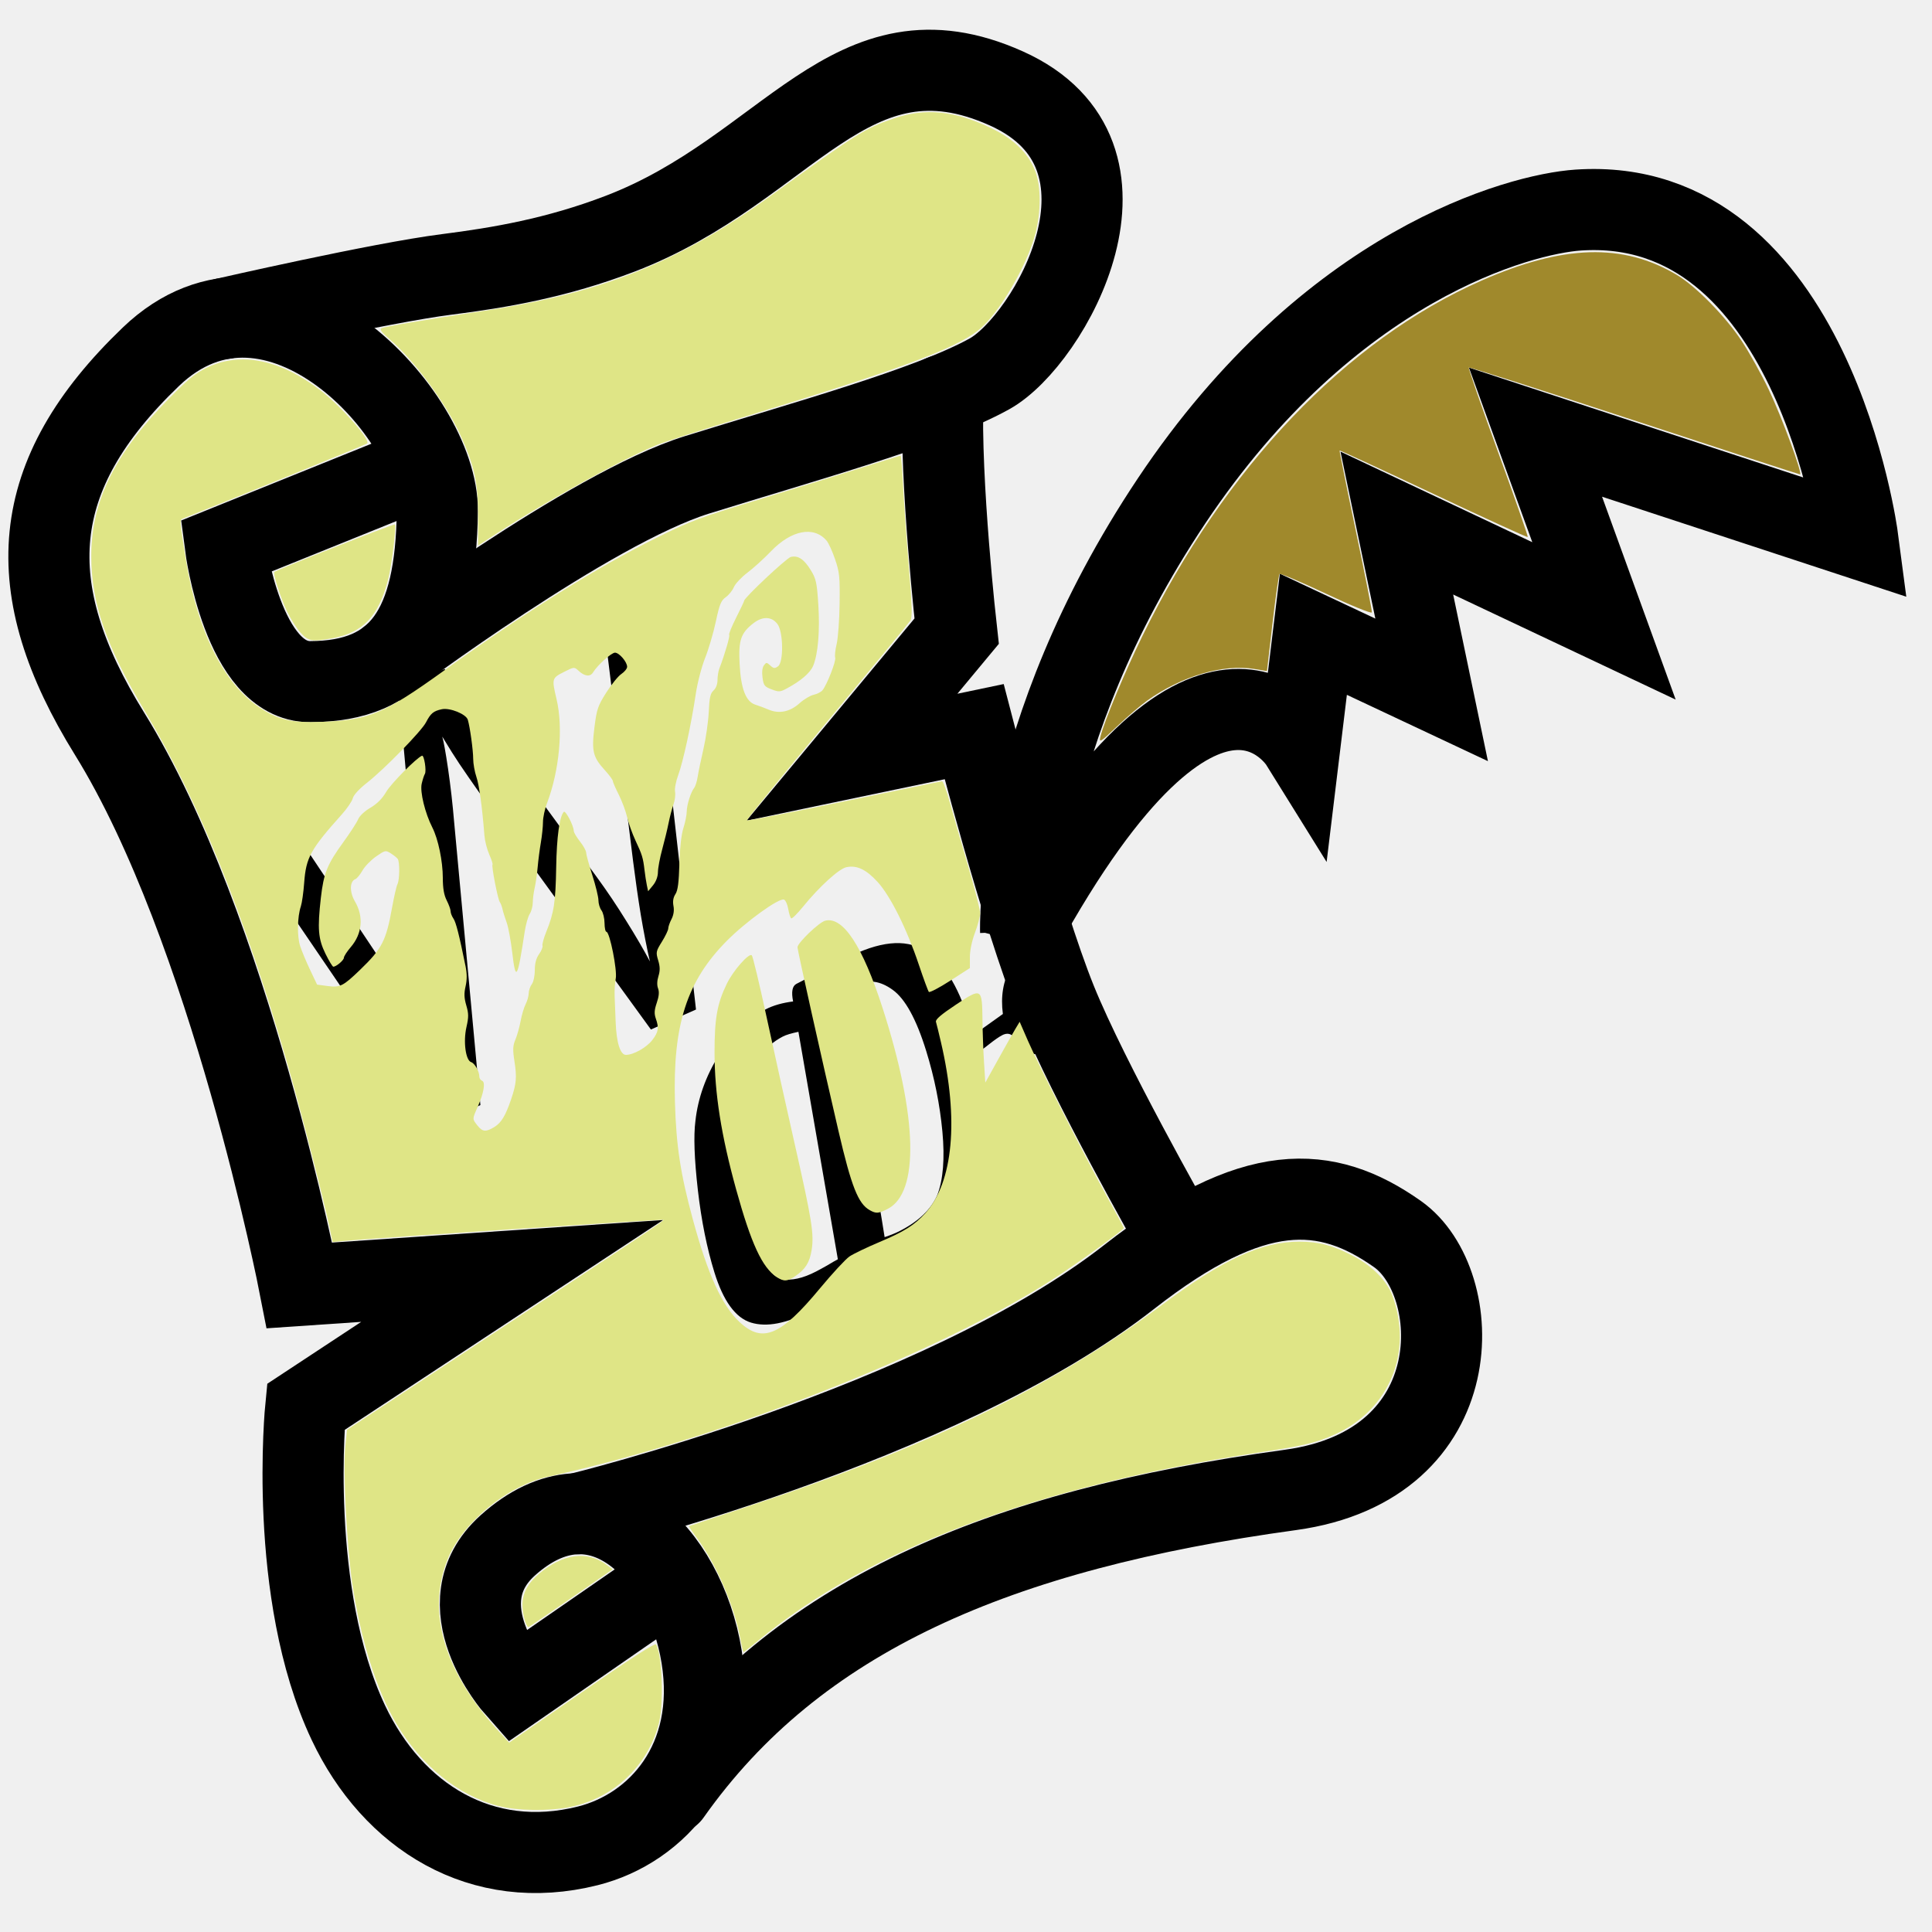
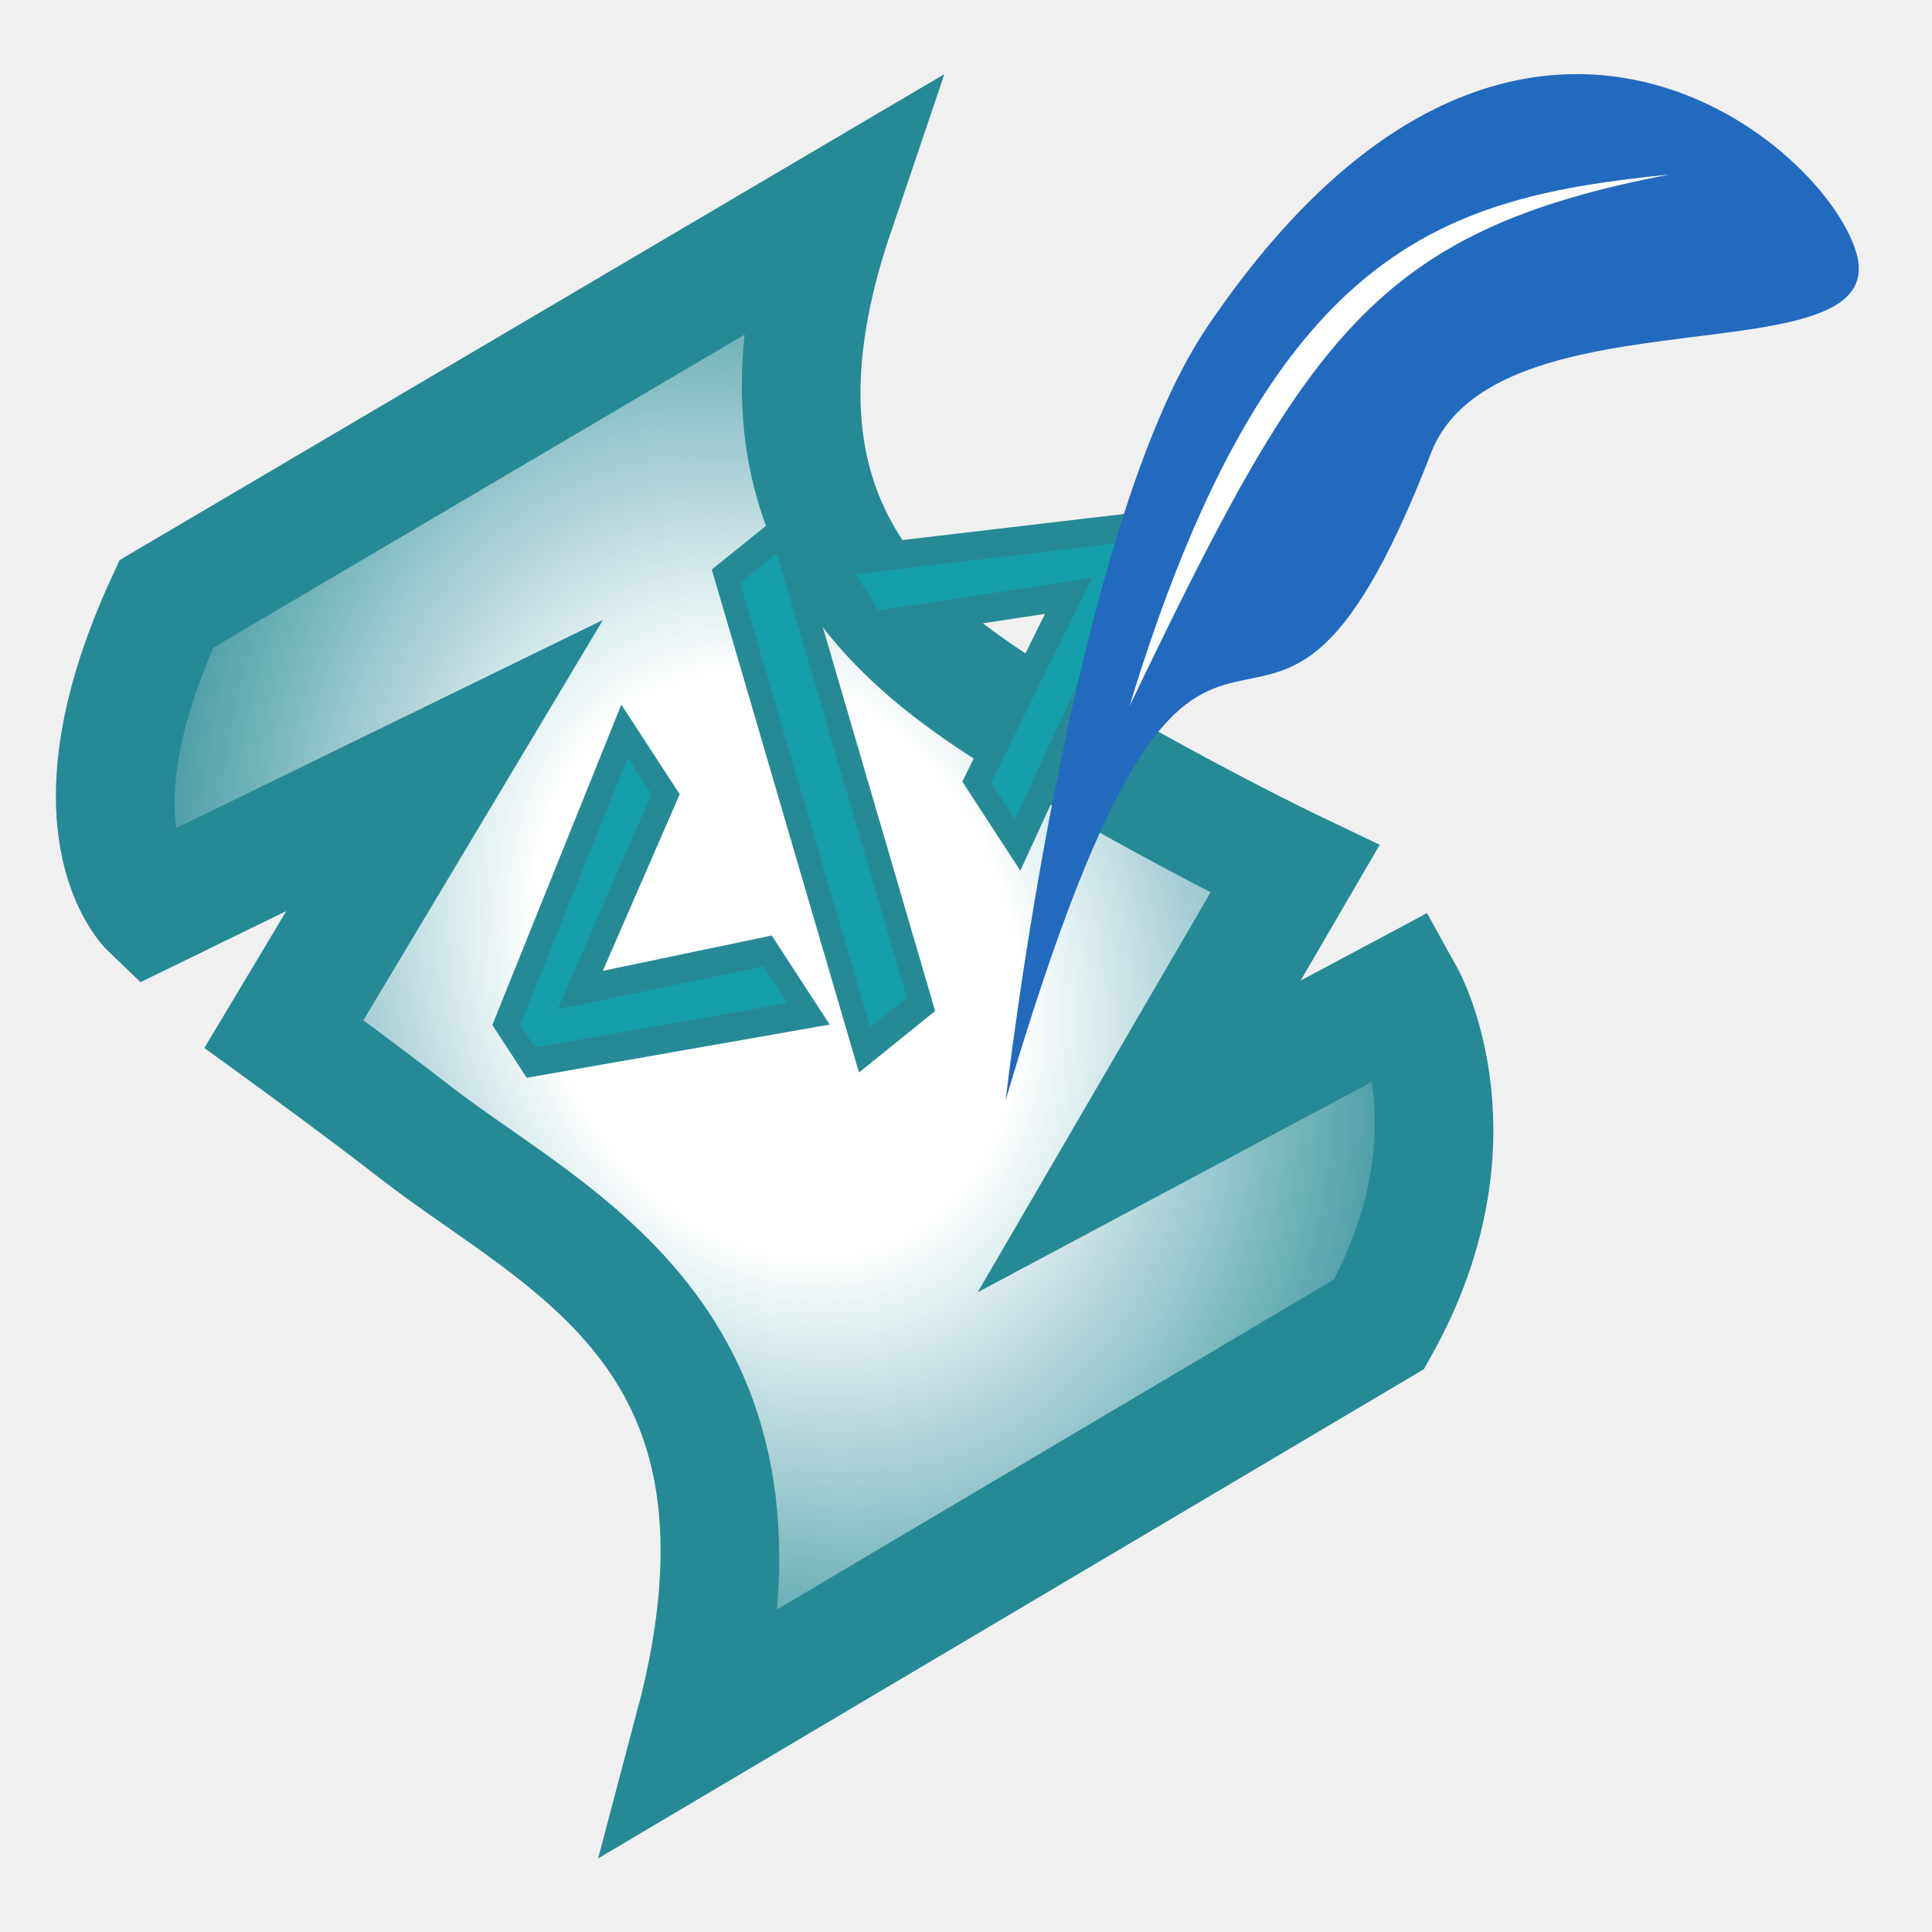
<svg xmlns="http://www.w3.org/2000/svg" xmlns:xlink="http://www.w3.org/1999/xlink" width="128" height="128" viewBox="0 0 128 128" version="1.1" id="svg1">
  <defs id="defs1">
-     <pattern xlink:href="#pattern6-7" preserveAspectRatio="xMidYMid" id="pattern12" patternTransform="translate(190,350)" />
-     <pattern patternUnits="userSpaceOnUse" width="29" height="20" patternTransform="translate(190,350)" preserveAspectRatio="xMidYMid" style="fill:#000000" id="pattern6-7">
-       <path style="fill:none;stroke:#000000;stroke-width:10;stroke-linecap:butt;stroke-dasharray:none;paint-order:stroke markers fill;stop-color:#000000" d="M 0,5 C 19,5 10,15 29,15" id="path4-2" />
-     </pattern>
+     <linearGradient id="linearGradient2613">
+       <stop style="stop-color:#ffffff;stop-opacity:1;" offset="0.358" id="stop2613" />
+       <stop style="stop-color:#268a96;stop-opacity:1;" offset="1" id="stop2614" />
+     </linearGradient>
+     <radialGradient xlink:href="#linearGradient2613" id="radialGradient2614" cx="54.229" cy="64.002" fx="54.229" fy="64.002" r="49.283" gradientTransform="matrix(1,0,0,1.208846,0,-13.36647)" gradientUnits="userSpaceOnUse" />
  </defs>
-   <g id="layer1">
-     <path style="fill:none;fill-opacity:1;stroke:#000000;stroke-width:5.373;stroke-linecap:round;stroke-linejoin:miter;stroke-dasharray:none;stroke-dashoffset:42.331;stroke-opacity:1;paint-order:normal" d="m 28.2,30.845 -13.264,5.353 c 0,0 1.162,8.971 5.615,8.963 5.949,-0.011 8.333,-3.577 8.423,-11.3 C 29.049,27.476 18.2,15.773 9.998,23.634 1.797,31.494 1.281,38.966 7.251,48.6 15.225,61.467 19.84,85.163 19.84,85.163 l 14.094,-0.961 -13.678,9.014 c 0,0 -1.235,12.319 2.825,20.919 2.932,6.211 8.825,9.927 15.867,8.157 4.614,-1.159 8.645,-5.65 7.537,-12.528 -1.108,-6.878 -6.872,-12.773 -12.856,-7.369 -4.34,3.919 0.52,9.396 0.52,9.396 l 9.396,-6.498" id="path5" />
-     <path style="fill:none;fill-opacity:1;stroke:#000000;stroke-width:5.373;stroke-linecap:round;stroke-linejoin:miter;stroke-dasharray:none;stroke-dashoffset:42.331;stroke-opacity:1;paint-order:normal" d="m 14.883,21.099 c 0,0 10.283,-2.356 14.713,-2.919 3.514,-0.447 7.289,-1.088 11.49,-2.697 C 52.248,11.209 56.336,1.213 66.676,5.86 76.503,10.277 69.538,22.562 65.548,24.773 61.558,26.984 53.257,29.254 46.164,31.465 39.07,33.675 25.773,43.644 25.773,43.644" id="path6" />
-     <path style="fill:none;fill-opacity:1;stroke:#000000;stroke-width:5.373;stroke-linecap:round;stroke-linejoin:miter;stroke-dasharray:none;stroke-dashoffset:42.331;stroke-opacity:1;paint-order:normal" d="M 44.425,118.863 C 52.756,107.06 66.13,101.37 85.498,98.711 97.578,97.052 97.071,84.927 92.591,81.762 87.85,78.412 83.033,78.17 74.812,84.6 62.179,94.483 38.281,100.287 38.281,100.287" id="path7" />
-     <path style="fill:none;fill-opacity:1;stroke:#000000;stroke-width:5.373;stroke-linecap:round;stroke-linejoin:miter;stroke-dasharray:none;stroke-dashoffset:42.331;stroke-opacity:1;paint-order:normal" d="m 62.473,26.189 c -0.217,5.697 0.906,15.63 0.906,15.63 l -6.934,8.347 8.092,-1.691 c 0,0 3.112,12.085 5.444,17.853 2.131,5.271 7.759,15.188 7.759,15.188" id="path8" />
-     <text xml:space="preserve" style="font-weight:bold;font-size:9.749px;line-height:0;font-family:sans-serif;-inkscape-font-specification:'sans-serif Bold';text-align:start;writing-mode:lr-tb;direction:ltr;text-anchor:start;fill:none;fill-opacity:1;stroke:#000000;stroke-width:5.373;stroke-linecap:round;stroke-linejoin:miter;stroke-dasharray:none;stroke-dashoffset:42.331;stroke-opacity:1;paint-order:normal" x="11.155" y="45.565" id="text9">
-       <tspan id="tspan9" style="fill:none;fill-opacity:1;stroke:#000000;stroke-width:5.373;stroke-linecap:round;stroke-linejoin:miter;stroke-dasharray:none;stroke-opacity:1;paint-order:normal" x="11.155" y="45.565" />
-     </text>
-     <text xml:space="preserve" style="font-style:normal;font-variant:normal;font-weight:normal;font-stretch:normal;font-size:37.105px;line-height:0;font-family:Gigi;-inkscape-font-specification:Gigi;text-align:start;writing-mode:lr-tb;direction:ltr;text-anchor:start;fill:#beefc1;stroke:#000000;stroke-width:0;stroke-linejoin:bevel;stroke-dasharray:none;stroke-dashoffset:42.331;stroke-opacity:0.681" x="-6.069" y="77.27" id="text10" transform="matrix(0.884906,-0.392268,0.3572264,0.9717095,0,0)">
-       <tspan id="tspan10" style="font-style:normal;font-variant:normal;font-weight:normal;font-stretch:normal;font-family:'Blackadder ITC';-inkscape-font-specification:'Blackadder ITC';fill:#000000;fill-opacity:1;stroke-width:0;stroke-dasharray:none" x="-6.069" y="77.27">W</tspan>
-     </text>
-     <text xml:space="preserve" style="font-style:normal;font-variant:normal;font-weight:normal;font-stretch:normal;font-size:41.365px;line-height:0;font-family:'Blackadder ITC';-inkscape-font-specification:'Blackadder ITC';text-align:start;writing-mode:lr-tb;direction:ltr;text-anchor:start;fill:#000000;fill-opacity:1;stroke:#000000;stroke-width:0;stroke-linejoin:bevel;stroke-dasharray:none;stroke-dashoffset:42.331;stroke-opacity:0.681" x="23.615" y="85.427" id="text11" transform="matrix(0.7127963,-0.3677556,0.3746113,1.209651,0,0)">
-       <tspan id="tspan11" style="font-style:normal;font-variant:normal;font-weight:normal;font-stretch:normal;font-family:Nyala;-inkscape-font-specification:Nyala;stroke-width:0" x="23.615" y="85.427">ው</tspan>
-     </text>
-     <path style="fill:none;fill-opacity:1;stroke:#000000;stroke-width:5.373;stroke-linecap:round;stroke-linejoin:miter;stroke-dasharray:none;stroke-dashoffset:42.331;stroke-opacity:1;paint-order:normal" d="m 67.619,61.718 c 0,0 -0.46,-12.876 10.013,-28.553 10.473,-15.677 23.113,-18.989 26.918,-19.247 15.536,-1.055 18.527,21.729 18.527,21.729 l -21.346,-7.016 4.537,12.505 -13.724,-6.481 2.306,11.051 -7.836,-3.684 -0.871,7.187 c 0,0 -6.204,-9.975 -18.524,12.51 z" id="path9" />
-     <path style="fill:#dfe586;fill-opacity:1;stroke:#000000;stroke-width:0;stroke-linecap:round;stroke-linejoin:miter;stroke-dasharray:none;stroke-dashoffset:42.331;stroke-opacity:1;paint-order:normal" d="m 31.672,34.151 c -0.004,-2.222 -0.24,-3.286 -1.189,-5.369 -0.945,-2.073 -3.064,-4.937 -4.666,-6.306 -0.515,-0.44 -0.682,-0.657 -0.557,-0.726 0.191,-0.104 2.941,-0.572 6.705,-1.14 7.983,-1.205 12.998,-3.221 19.223,-7.726 5.544,-4.013 6.133,-4.383 8.002,-5.027 2.108,-0.727 4.062,-0.532 6.508,0.648 1.483,0.715 2.456,1.675 2.899,2.859 0.374,1 0.377,2.635 0.007,4.086 -0.544,2.132 -2.452,5.378 -3.774,6.42 -1.583,1.248 -5.295,2.62 -15.671,5.792 -2.583,0.789 -5.085,1.594 -5.561,1.787 -2.391,0.972 -7.189,3.619 -10.758,5.936 l -1.164,0.756 z" id="path22" />
-     <path style="fill:#dfe586;fill-opacity:1;stroke:#000000;stroke-width:0;stroke-linecap:round;stroke-linejoin:miter;stroke-dasharray:none;stroke-dashoffset:42.331;stroke-opacity:1;paint-order:normal" d="m 33.037,119.657 c -2.676,-0.702 -5.113,-2.665 -6.773,-5.454 -1.312,-2.206 -2.381,-5.612 -2.929,-9.334 -0.355,-2.412 -0.615,-7.485 -0.46,-8.997 l 0.117,-1.144 7.002,-4.609 c 12.619,-8.307 14.023,-9.242 13.964,-9.301 -0.052,-0.052 -18.833,1.185 -21.038,1.386 l -0.888,0.081 -0.175,-0.861 C 21.498,79.667 19.923,73.532 19.069,70.571 16.177,60.543 13.168,53.089 9.602,47.123 7.045,42.843 6.048,39.96 6.048,36.841 c 0,-3.667 1.58,-6.839 5.25,-10.54 1.209,-1.219 1.68,-1.596 2.449,-1.961 2.223,-1.055 4.867,-0.509 7.522,1.555 1.37,1.065 3.296,3.261 3.056,3.486 -0.078,0.073 -9.244,3.806 -12.243,4.986 -0.186,0.073 -0.174,0.214 0.24,2.757 0.763,4.684 2.5,8.173 4.845,9.73 1.281,0.85 2.13,1.046 4.193,0.968 3.093,-0.117 4.052,-0.519 7.999,-3.35 5.524,-3.963 10.24,-6.91 14.163,-8.852 2.234,-1.105 2.82,-1.325 6.73,-2.515 2.356,-0.718 5.422,-1.667 6.814,-2.11 1.392,-0.443 2.561,-0.805 2.598,-0.805 0.036,0 0.107,0.841 0.158,1.869 0.05,1.028 0.22,3.425 0.377,5.327 0.226,2.727 0.252,3.512 0.123,3.719 -0.09,0.144 -2.58,3.168 -5.533,6.719 -2.954,3.552 -5.339,6.489 -5.301,6.527 0.038,0.038 2.933,-0.525 6.434,-1.252 3.5,-0.726 6.421,-1.33 6.49,-1.34 0.069,-0.011 0.303,0.623 0.519,1.408 0.216,0.785 0.756,2.667 1.2,4.182 0.444,1.515 0.806,2.93 0.806,3.145 0,0.215 -0.153,0.797 -0.34,1.294 -0.207,0.549 -0.34,1.186 -0.34,1.626 v 0.723 l -1.312,0.844 c -0.722,0.464 -1.355,0.795 -1.407,0.735 -0.052,-0.06 -0.352,-0.874 -0.665,-1.808 -0.796,-2.373 -1.879,-4.546 -2.732,-5.479 -0.76,-0.831 -1.383,-1.124 -2.071,-0.973 -0.494,0.109 -1.789,1.289 -2.859,2.606 -0.378,0.465 -0.733,0.816 -0.79,0.781 -0.057,-0.035 -0.146,-0.313 -0.197,-0.617 -0.052,-0.304 -0.178,-0.585 -0.282,-0.625 -0.33,-0.127 -2.528,1.46 -3.795,2.739 -2.648,2.673 -3.574,5.551 -3.431,10.658 0.082,2.909 0.364,4.763 1.185,7.783 0.996,3.665 1.93,5.717 3.099,6.81 1.515,1.417 2.713,0.915 5.323,-2.233 0.823,-0.992 1.705,-1.944 1.959,-2.116 0.255,-0.171 1.129,-0.592 1.943,-0.935 1.67,-0.703 2.361,-1.137 3.079,-1.931 1.85,-2.047 2.232,-6.193 1.042,-11.303 -0.148,-0.636 -0.299,-1.253 -0.336,-1.371 -0.048,-0.154 0.328,-0.479 1.319,-1.138 1.71,-1.139 1.738,-1.122 1.762,1.006 0.009,0.79 0.055,2.047 0.102,2.795 l 0.086,1.36 0.867,-1.564 c 0.477,-0.86 0.989,-1.767 1.138,-2.015 l 0.271,-0.451 0.552,1.267 c 0.728,1.669 3.687,7.51 5.171,10.204 0.648,1.176 1.177,2.164 1.177,2.195 0,0.11 -2.941,2.241 -4.487,3.252 -7.61,4.976 -22.255,10.73 -33.638,13.215 -2.707,0.591 -5.697,3.046 -6.675,5.479 -1.402,3.49 -0.234,7.445 3.353,11.357 l 0.725,0.791 4.822,-3.338 c 3.282,-2.272 4.852,-3.285 4.916,-3.17 0.403,0.723 0.515,3.905 0.185,5.204 -0.721,2.831 -2.982,4.969 -5.887,5.568 -1.37,0.283 -3.522,0.254 -4.732,-0.067 z M 32.765,74.659 c 0.452,-0.28 0.733,-0.751 1.103,-1.844 0.344,-1.017 0.381,-1.437 0.218,-2.485 -0.123,-0.793 -0.113,-1.038 0.062,-1.456 0.115,-0.276 0.271,-0.832 0.345,-1.234 0.075,-0.403 0.224,-0.902 0.332,-1.11 0.108,-0.208 0.199,-0.53 0.202,-0.717 0.003,-0.187 0.095,-0.459 0.205,-0.604 0.113,-0.149 0.2,-0.555 0.2,-0.931 0,-0.457 0.089,-0.792 0.283,-1.064 0.155,-0.218 0.258,-0.472 0.227,-0.564 -0.031,-0.092 0.086,-0.515 0.259,-0.941 0.501,-1.233 0.609,-1.944 0.648,-4.259 0.034,-2.006 0.218,-3.347 0.502,-3.66 0.114,-0.126 0.656,0.908 0.662,1.261 0.002,0.101 0.187,0.416 0.411,0.699 0.224,0.283 0.408,0.613 0.408,0.732 0,0.119 0.184,0.79 0.408,1.49 0.224,0.7 0.408,1.454 0.408,1.675 0,0.221 0.09,0.521 0.2,0.666 0.11,0.145 0.202,0.524 0.204,0.842 0.002,0.318 0.058,0.578 0.124,0.578 0.221,0 0.731,2.566 0.618,3.106 -0.057,0.273 -0.09,0.803 -0.073,1.177 0.017,0.374 0.047,1.139 0.068,1.7 0.051,1.363 0.306,2.176 0.683,2.172 0.512,-0.005 1.368,-0.489 1.748,-0.987 0.406,-0.532 0.448,-0.793 0.227,-1.426 -0.112,-0.322 -0.097,-0.558 0.066,-1.038 0.146,-0.431 0.173,-0.721 0.086,-0.95 -0.08,-0.211 -0.072,-0.504 0.025,-0.816 0.112,-0.366 0.108,-0.628 -0.019,-1.049 -0.16,-0.532 -0.146,-0.598 0.25,-1.235 0.23,-0.37 0.418,-0.763 0.418,-0.874 0,-0.111 0.097,-0.39 0.216,-0.619 0.141,-0.274 0.186,-0.575 0.13,-0.873 -0.058,-0.308 -0.016,-0.562 0.13,-0.784 0.159,-0.243 0.227,-0.767 0.262,-2.009 0.029,-1.045 0.129,-1.938 0.265,-2.361 0.12,-0.374 0.219,-0.863 0.221,-1.088 0.004,-0.453 0.268,-1.295 0.495,-1.582 0.081,-0.102 0.184,-0.43 0.23,-0.73 0.045,-0.299 0.217,-1.125 0.381,-1.835 0.164,-0.71 0.323,-1.821 0.353,-2.469 0.044,-0.945 0.106,-1.224 0.317,-1.415 0.158,-0.143 0.263,-0.416 0.263,-0.686 0,-0.247 0.054,-0.589 0.12,-0.761 0.36,-0.94 0.72,-2.169 0.654,-2.235 -0.042,-0.042 0.165,-0.554 0.459,-1.137 0.294,-0.584 0.535,-1.093 0.535,-1.131 0,-0.196 2.802,-2.826 3.088,-2.898 0.476,-0.12 0.878,0.146 1.326,0.877 0.349,0.57 0.402,0.812 0.497,2.265 0.113,1.737 -0.017,3.295 -0.341,4.069 -0.196,0.47 -0.812,0.999 -1.743,1.499 -0.447,0.24 -0.531,0.245 -1.011,0.062 -0.47,-0.179 -0.531,-0.258 -0.601,-0.778 -0.049,-0.362 -0.015,-0.665 0.09,-0.808 0.157,-0.215 0.184,-0.214 0.427,0.006 0.224,0.203 0.295,0.209 0.515,0.048 0.373,-0.273 0.345,-2.272 -0.038,-2.789 -0.382,-0.514 -0.989,-0.535 -1.602,-0.057 -0.832,0.65 -0.992,1.125 -0.91,2.694 0.086,1.657 0.418,2.507 1.053,2.702 0.224,0.069 0.615,0.215 0.868,0.324 0.687,0.297 1.419,0.147 2.043,-0.417 0.289,-0.261 0.711,-0.515 0.939,-0.565 0.228,-0.05 0.492,-0.185 0.587,-0.3 0.296,-0.356 0.92,-1.959 0.843,-2.162 -0.041,-0.106 0.003,-0.511 0.096,-0.9 0.093,-0.389 0.182,-1.599 0.196,-2.687 0.023,-1.774 -0.008,-2.077 -0.3,-2.931 -0.179,-0.523 -0.43,-1.074 -0.556,-1.224 -0.846,-1.002 -2.341,-0.716 -3.705,0.71 -0.445,0.465 -1.139,1.095 -1.542,1.399 -0.403,0.304 -0.808,0.736 -0.901,0.959 -0.092,0.223 -0.335,0.524 -0.538,0.669 -0.314,0.224 -0.414,0.469 -0.658,1.614 -0.158,0.743 -0.478,1.831 -0.712,2.418 -0.241,0.608 -0.511,1.653 -0.625,2.427 -0.289,1.952 -0.836,4.473 -1.157,5.332 -0.152,0.407 -0.246,0.901 -0.208,1.099 0.037,0.198 -0.009,0.575 -0.104,0.839 -0.095,0.264 -0.24,0.816 -0.323,1.228 -0.082,0.411 -0.274,1.203 -0.426,1.758 -0.152,0.556 -0.278,1.229 -0.281,1.496 -0.003,0.302 -0.126,0.633 -0.325,0.877 L 42.94,59.049 42.857,58.657 C 42.811,58.442 42.742,57.99 42.702,57.654 42.605,56.829 42.545,56.631 42.1,55.682 41.89,55.234 41.642,54.539 41.549,54.138 c -0.093,-0.401 -0.344,-1.074 -0.558,-1.496 -0.214,-0.422 -0.39,-0.828 -0.391,-0.903 -10e-4,-0.075 -0.243,-0.4 -0.538,-0.723 -0.779,-0.853 -0.876,-1.258 -0.678,-2.836 0.15,-1.193 0.225,-1.412 0.782,-2.294 0.339,-0.536 0.788,-1.091 0.999,-1.232 0.211,-0.141 0.384,-0.356 0.384,-0.477 6.16e-4,-0.323 -0.526,-0.936 -0.804,-0.936 -0.24,0 -1.167,0.833 -1.457,1.311 -0.184,0.303 -0.555,0.261 -0.953,-0.108 -0.291,-0.27 -0.291,-0.27 -0.986,0.082 -0.789,0.4 -0.798,0.436 -0.475,1.801 0.45,1.901 0.19,4.723 -0.635,6.893 -0.145,0.382 -0.265,0.94 -0.265,1.239 -4.08e-4,0.299 -0.064,0.911 -0.141,1.36 -0.077,0.449 -0.172,1.183 -0.211,1.632 -0.039,0.449 -0.127,1.061 -0.196,1.36 -0.069,0.299 -0.127,0.745 -0.128,0.991 -0.002,0.246 -0.093,0.584 -0.204,0.752 -0.11,0.168 -0.26,0.701 -0.333,1.185 -0.473,3.129 -0.594,3.336 -0.82,1.402 -0.095,-0.811 -0.262,-1.719 -0.372,-2.018 -0.11,-0.299 -0.234,-0.697 -0.275,-0.884 -0.042,-0.187 -0.123,-0.401 -0.181,-0.476 -0.128,-0.164 -0.563,-2.399 -0.483,-2.479 0.032,-0.032 -0.064,-0.331 -0.213,-0.667 -0.148,-0.335 -0.293,-0.897 -0.321,-1.247 -0.156,-1.957 -0.347,-3.349 -0.534,-3.9 -0.116,-0.342 -0.212,-0.88 -0.212,-1.195 -10e-4,-0.574 -0.214,-2.12 -0.358,-2.592 -0.114,-0.374 -1.189,-0.808 -1.722,-0.694 -0.554,0.119 -0.736,0.269 -1.046,0.868 -0.305,0.591 -2.747,3.091 -3.915,4.008 -0.513,0.403 -0.884,0.808 -0.935,1.02 -0.047,0.193 -0.366,0.667 -0.711,1.052 -2.095,2.343 -2.386,2.87 -2.51,4.545 -0.047,0.642 -0.147,1.345 -0.22,1.564 -0.236,0.7 -0.258,1.991 -0.045,2.64 0.111,0.337 0.408,1.047 0.661,1.58 l 0.46,0.968 0.683,0.091 c 0.84,0.112 1.037,0.014 2.154,-1.062 1.474,-1.421 1.733,-1.925 2.135,-4.159 0.128,-0.71 0.286,-1.398 0.353,-1.528 0.145,-0.284 0.156,-1.475 0.017,-1.671 -0.055,-0.077 -0.26,-0.241 -0.457,-0.366 -0.346,-0.22 -0.376,-0.214 -0.98,0.207 -0.342,0.238 -0.748,0.657 -0.901,0.929 -0.153,0.273 -0.365,0.529 -0.469,0.569 -0.381,0.146 -0.394,0.855 -0.028,1.48 0.59,1.006 0.487,2.131 -0.274,3.021 -0.252,0.294 -0.458,0.612 -0.458,0.706 0,0.167 -0.505,0.595 -0.702,0.595 -0.053,0 -0.285,-0.382 -0.515,-0.85 -0.487,-0.989 -0.543,-1.659 -0.309,-3.715 0.186,-1.635 0.421,-2.216 1.493,-3.691 0.447,-0.615 0.885,-1.292 0.973,-1.505 0.094,-0.227 0.432,-0.546 0.816,-0.77 0.443,-0.259 0.783,-0.6 1.047,-1.052 0.323,-0.553 2.001,-2.248 2.371,-2.395 0.142,-0.057 0.311,1.013 0.19,1.208 -0.053,0.086 -0.148,0.379 -0.21,0.651 -0.122,0.537 0.222,1.947 0.709,2.904 0.385,0.757 0.689,2.223 0.691,3.335 0.001,0.696 0.078,1.135 0.259,1.49 0.141,0.277 0.257,0.6 0.257,0.717 0,0.117 0.084,0.334 0.186,0.481 0.168,0.242 0.382,1.085 0.803,3.158 0.101,0.499 0.102,0.901 0.003,1.333 -0.108,0.473 -0.097,0.772 0.048,1.266 0.159,0.544 0.161,0.773 0.009,1.439 -0.219,0.966 -0.052,2.203 0.312,2.319 0.239,0.076 0.542,0.614 0.542,0.962 0,0.111 0.083,0.234 0.184,0.273 0.236,0.091 0.111,0.821 -0.297,1.74 -0.36,0.809 -0.36,0.782 -0.013,1.222 0.336,0.427 0.564,0.446 1.13,0.095 z" id="path23" />
-     <path style="fill:#dfe586;fill-opacity:1;stroke:#000000;stroke-width:0;stroke-linecap:round;stroke-linejoin:miter;stroke-dasharray:none;stroke-dashoffset:42.331;stroke-opacity:1;paint-order:normal" d="m 19.901,41.905 c -0.259,-0.287 -0.664,-0.929 -0.898,-1.426 -0.423,-0.896 -0.934,-2.496 -0.826,-2.587 0.177,-0.149 7.93,-3.205 7.987,-3.148 0.11,0.11 -0.221,2.78 -0.455,3.672 -0.635,2.417 -1.654,3.491 -3.665,3.863 -1.368,0.253 -1.616,0.21 -2.143,-0.374 z" id="path24" />
-     <path style="fill:#dfe586;fill-opacity:1;stroke:#000000;stroke-width:0;stroke-linecap:round;stroke-linejoin:miter;stroke-dasharray:none;stroke-dashoffset:42.331;stroke-opacity:1;paint-order:normal" d="m 51.452,84.605 c -0.957,-0.631 -1.689,-2.217 -2.683,-5.809 -0.982,-3.548 -1.427,-6.366 -1.429,-9.042 -0.001,-2.288 0.171,-3.254 0.816,-4.584 0.424,-0.875 1.478,-2.067 1.655,-1.874 0.069,0.075 0.508,1.91 0.976,4.079 0.468,2.169 1.306,5.954 1.863,8.412 1.14,5.03 1.291,5.972 1.124,7.024 -0.131,0.826 -0.411,1.278 -1.074,1.729 -0.541,0.368 -0.77,0.38 -1.249,0.064 z" id="path25" />
-     <path style="fill:#dfe586;fill-opacity:1;stroke:#000000;stroke-width:0;stroke-linecap:round;stroke-linejoin:miter;stroke-dasharray:none;stroke-dashoffset:42.331;stroke-opacity:1;paint-order:normal" d="M 57.626,80.179 C 56.857,79.752 56.408,78.616 55.549,74.922 54.446,70.178 52.836,62.962 52.836,62.761 c 0,-0.291 1.426,-1.66 1.837,-1.763 1.179,-0.296 2.476,1.678 3.801,5.787 2.32,7.194 2.447,12.231 0.337,13.308 -0.607,0.31 -0.762,0.321 -1.184,0.087 z" id="path26" />
-     <path style="fill:#dfe586;fill-opacity:1;stroke:#000000;stroke-width:0;stroke-linecap:round;stroke-linejoin:miter;stroke-dasharray:none;stroke-dashoffset:42.331;stroke-opacity:1;paint-order:normal" d="m 49.044,108.539 c -0.385,-2.105 -1.581,-4.886 -2.832,-6.586 -0.331,-0.449 -0.582,-0.828 -0.558,-0.842 0.024,-0.014 1.848,-0.624 4.054,-1.355 11.951,-3.962 20.095,-7.932 27.268,-13.294 4.041,-3.02 6.596,-4.198 9.109,-4.198 1.286,0 2.211,0.244 3.528,0.93 1.307,0.68 2.267,1.646 2.636,2.65 1.377,3.747 -0.2,7.552 -3.808,9.187 -1.189,0.539 -2.08,0.755 -4.811,1.165 -15.02,2.257 -26.096,6.418 -33.511,12.589 -0.444,0.369 -0.83,0.672 -0.858,0.672 -0.027,0 -0.126,-0.413 -0.218,-0.918 z" id="path27" />
-     <path style="fill:#dfe586;fill-opacity:1;stroke:#000000;stroke-width:0;stroke-linecap:round;stroke-linejoin:miter;stroke-dasharray:none;stroke-dashoffset:42.331;stroke-opacity:1;paint-order:normal" d="m 34.762,107.323 c -0.353,-1.27 -0.079,-2.177 0.913,-3.024 1.589,-1.358 3.205,-1.589 4.489,-0.641 l 0.425,0.313 -2.733,1.893 c -1.503,1.041 -2.782,1.912 -2.841,1.935 -0.06,0.023 -0.173,-0.191 -0.252,-0.476 z" id="path28" />
-     <path style="fill:#a0892c;fill-opacity:1;stroke:#000000;stroke-width:0;stroke-linecap:round;stroke-linejoin:miter;stroke-dasharray:none;stroke-dashoffset:42.331;stroke-opacity:1;paint-order:normal" d="m 72.907,48.802 c 0.232,-0.964 1.608,-4.263 2.763,-6.628 5.469,-11.192 13.522,-19.638 22.489,-23.584 5.401,-2.377 9.362,-2.496 12.916,-0.388 1.267,0.752 3.203,2.717 4.299,4.363 0.503,0.756 1.312,2.206 1.798,3.222 0.862,1.803 2.281,5.643 2.085,5.643 -0.054,0 -4.998,-1.609 -10.985,-3.576 -5.988,-1.967 -10.92,-3.543 -10.96,-3.503 -0.04,0.04 0.836,2.569 1.947,5.62 1.111,3.051 1.992,5.574 1.958,5.608 -0.034,0.034 -2.844,-1.251 -6.245,-2.857 -3.401,-1.605 -6.199,-2.898 -6.219,-2.873 -0.02,0.025 0.46,2.408 1.068,5.296 0.607,2.888 1.088,5.331 1.068,5.428 -0.02,0.098 -1.381,-0.457 -3.025,-1.233 -1.644,-0.776 -3.034,-1.364 -3.09,-1.309 -0.055,0.056 -0.266,1.525 -0.467,3.265 L 83.939,44.461 83.113,44.322 c -2.065,-0.348 -4.858,0.478 -7.126,2.106 -0.444,0.319 -1.345,1.092 -2.002,1.717 -1.088,1.036 -1.184,1.094 -1.078,0.656 z" id="path30" />
+   <g id="layer1" transform="matrix(0.895886,0,0,1.00313,0.4559647,-0.2003597)">
+     <g id="g2613" transform="matrix(0.969443,-0.1936011,0.2737991,0.8914247,-13.15388,17.38031)">
+       <path style="fill:url(#radialGradient2614);stroke:#268a96;stroke-width:8.71;stroke-linecap:round;stroke-dasharray:none;stroke-dashoffset:42.331;stroke-opacity:1" d="M 17.473,29.264 C 5.6,43.296 10.16,50.348 10.16,50.348 L 34.283,44.889 17.442,61.124 c 0,0 4.266,4.919 7.516,8.927 8.154,10.056 23.437,20.382 8.281,46.052 L 90.426,98.482 C 101.717,87.016 98.852,75.853 98.852,75.853 L 76.889,81.624 93.349,65.392 c 0,0 -7.329,-5.753 -15.848,-13.87 -9.019,-8.593 -17.584,-19.799 -4.263,-39.304 z" id="path1" />
+       <text xml:space="preserve" style="font-size:42.729px;line-height:0;font-family:Nyala;-inkscape-font-specification:Nyala;text-align:start;writing-mode:lr-tb;direction:ltr;text-anchor:start;fill:#ffffff;fill-opacity:1;stroke:#268a96;stroke-width:1.89;stroke-linecap:square;stroke-dasharray:none;stroke-dashoffset:42.331;stroke-opacity:1" x="10.167" y="84.733" id="text2612" transform="matrix(0.8591887,-0.398817,0.3407028,1.005742,0,0)">
+         <tspan id="tspan2612" x="10.167" y="84.733" style="font-weight:bold;fill:#159fab;fill-opacity:1;stroke-width:1.89;stroke-dasharray:none">&lt;/&gt;</tspan>
+       </text>
+     </g>
+     <g id="g2612" transform="matrix(1.092311,0,0,1.294674,2.312569,-19.12691)">
+       <path style="fill:#226abe;fill-opacity:1;stroke:#000000;stroke-width:0;stroke-linecap:round;stroke-dashoffset:42.331" d="m 65.507,71.04 c 0,0 4.345,-29.055 13.621,-39.412 C 99.605,8.768 120.831,22.034 123.088,27.81 125.66,34.396 98.687,29.483 94.293,38.051 82.216,61.6 79.723,34.781 65.507,71.04 Z" id="path2" />
+       <path style="fill:#ffffff;fill-opacity:1;stroke:#268a96;stroke-width:0;stroke-linecap:square;stroke-dasharray:none;stroke-dashoffset:42.331;stroke-opacity:1" d="M 73.889,50.951 C 83.416,27.359 95.309,24.993 110.427,23.832 90.382,26.725 85.817,32.224 73.889,50.951 Z" id="path2612" />
+     </g>
  </g>
</svg>
